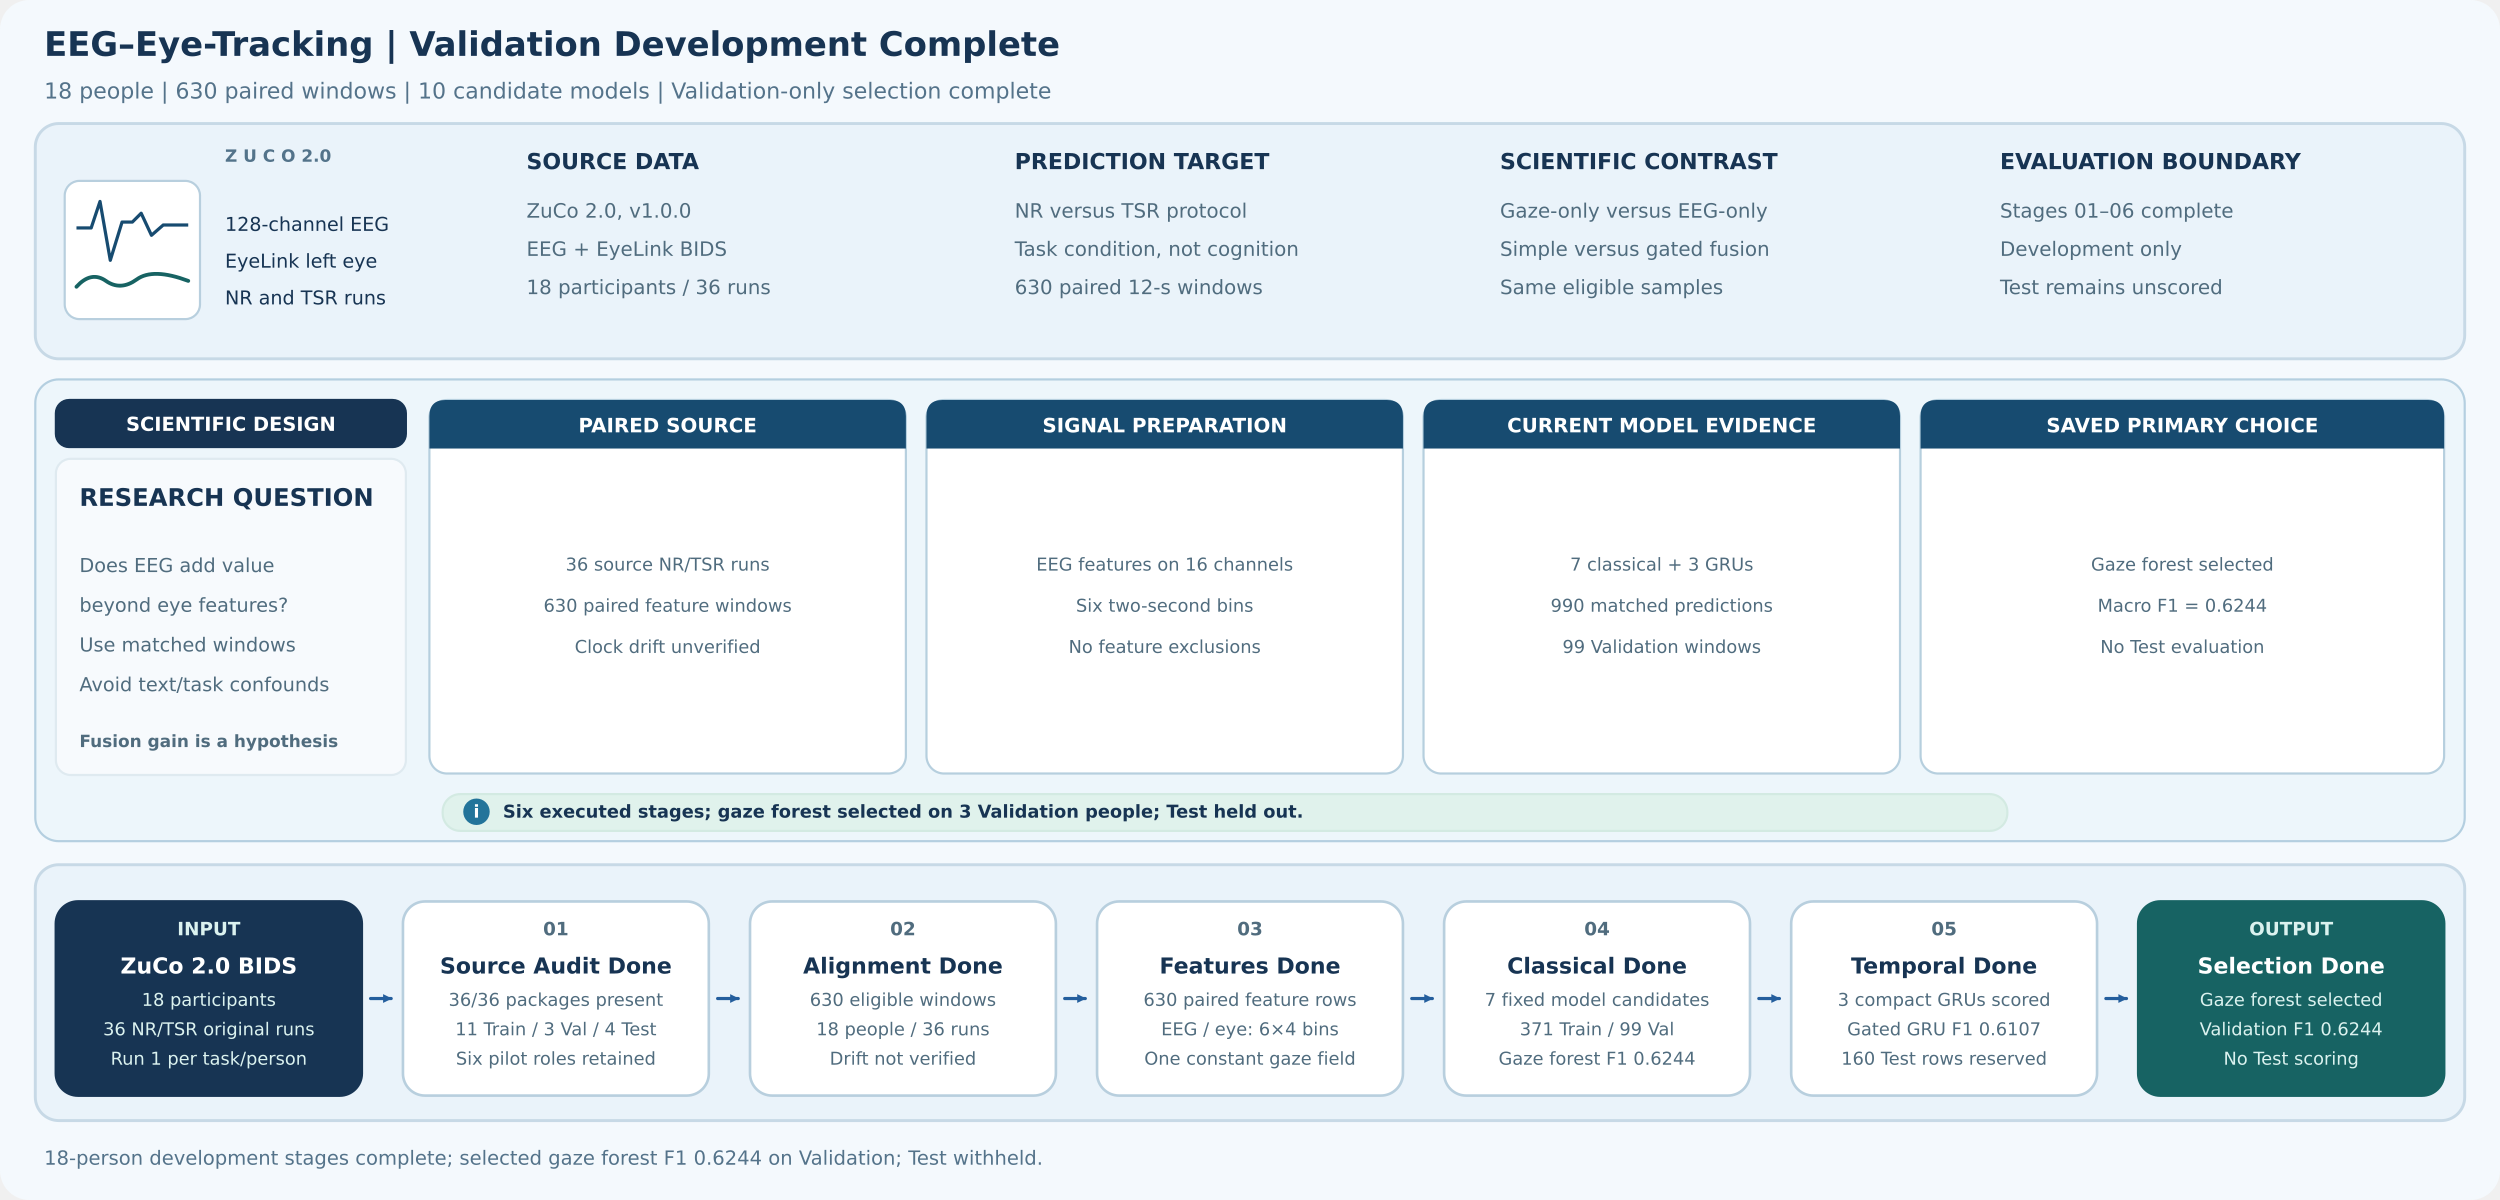
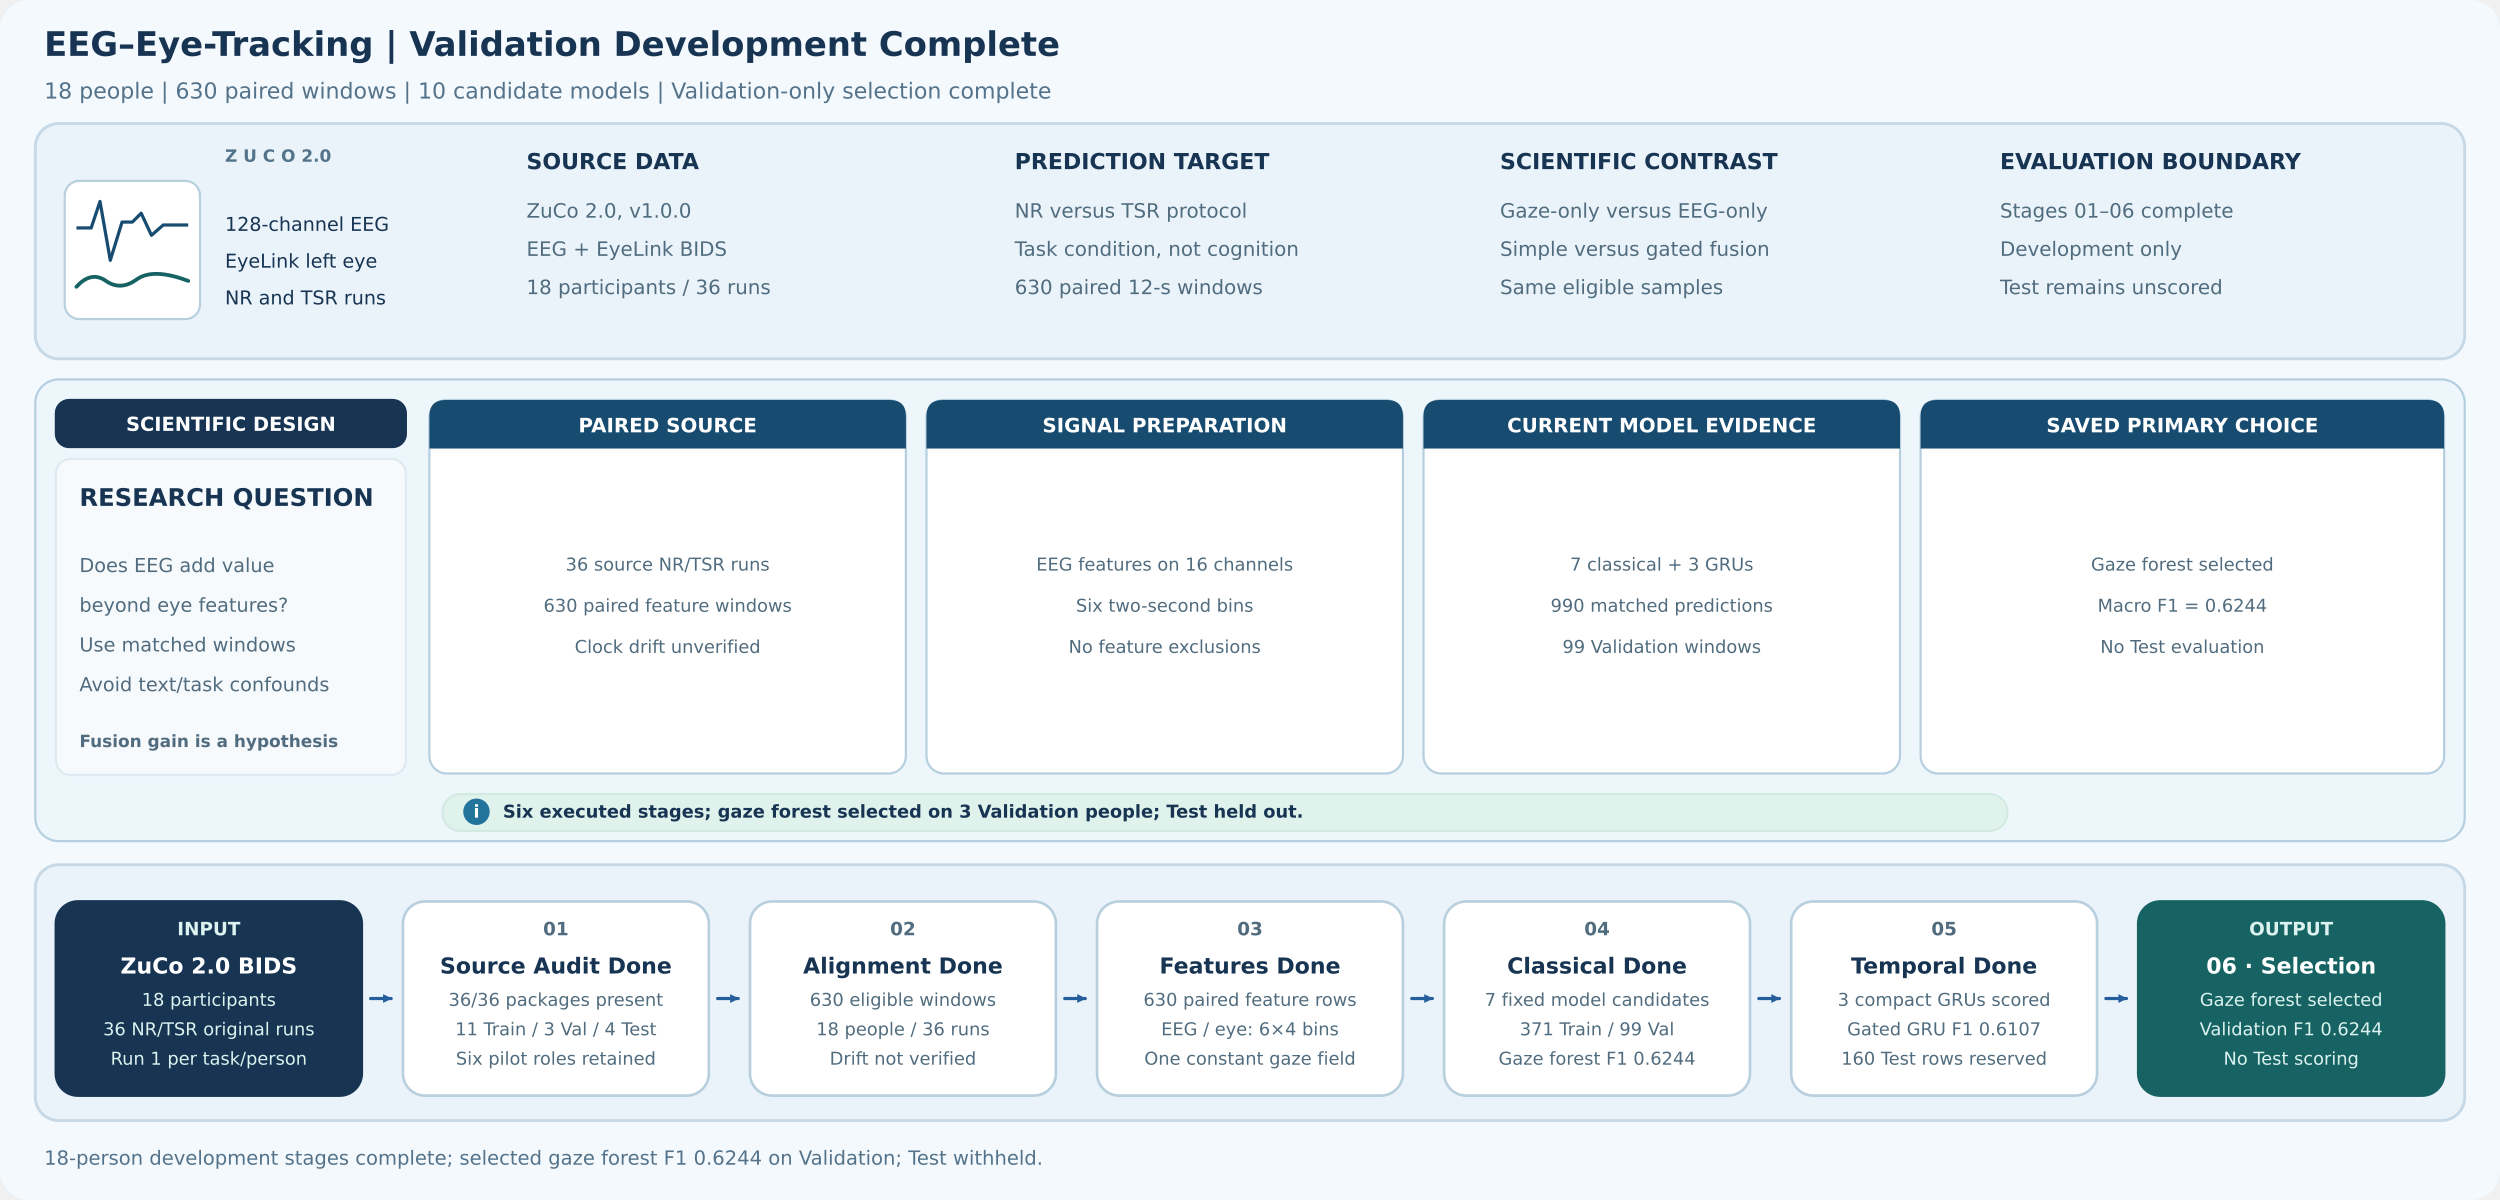
<svg xmlns="http://www.w3.org/2000/svg" width="1700" height="816" viewBox="0 0 1700 816" role="img" aria-labelledby="title desc">
  <defs>
    <marker id="arr" markerUnits="userSpaceOnUse" markerWidth="6" markerHeight="6" refX="5.5" refY="3" orient="auto">
      <path d="M0 0 L6 3 L0 6 Z" fill="#245E9D" />
    </marker>
    <style>text { font-family: DejaVu Sans, Arial, sans-serif; font-weight: 400; }
.figure-title { font-size:23px; font-weight:700; fill:#173453; }
.subtitle { font-size:15px; fill:#54738A; }
.source-heading { font-size:11.5px; font-weight:700; fill:#53738A; }
.source-label { font-size:13px; fill:#173453; }
.context-heading { font-size:15px; font-weight:700; fill:#173453; }
.context-body { font-size:13.5px; fill:#506C7E; }
.section-label { font-size:13.2px; font-weight:700; fill:#FFFFFF; }
.focus-heading { font-size:16.5px; font-weight:700; fill:#173453; }
.focus-body { font-size:13.1px; fill:#506C7E; }
.qualification { font-size:11.5px; font-weight:700; fill:#506C7E; }
.card-heading { font-size:13.5px; font-weight:700; fill:#FFFFFF; }
.card-body { font-size:12.1px; fill:#506C7E; }
.chart-label { font-size:11.8px; fill:#506C7E; }
.scientific-note { font-size:12.1px; font-weight:700; fill:#173453; }
.workflow-id { font-size:12.5px; font-weight:700; fill:#506C7E; }
.workflow-heading { font-size:15px; font-weight:700; fill:#173453; }
.workflow-body { font-size:12.1px; fill:#506C7E; }
.terminal-id { font-size:12.5px; font-weight:700; fill:#DBF2EF; }
.terminal-heading { font-size:15px; font-weight:700; fill:#FFFFFF; }
.terminal-body { font-size:12.1px; fill:#DBF2EF; }
.footer { font-size:13.3px; fill:#54738A; }
.info-mark { font-size:12px; font-weight:700; fill:#FFFFFF; }</style>
  </defs>
  <rect id="canvas" x="0" y="0" width="1700" height="816" rx="20" fill="#F4F9FD" />
  <g id="band-0-header">
    <text id="text-001" x="30" y="38" class="figure-title" data-container="canvas">EEG–Eye-Tracking | Validation Development Complete</text>
    <text id="text-002" x="30" y="67" class="subtitle" data-container="canvas">18 people | 630 paired windows | 10 candidate models | Validation-only selection complete</text>
  </g>
  <g id="band-1-context">
    <rect id="context-container" x="24" y="84" width="1652" height="160" rx="16" fill="#EAF3FA" stroke="#C7D9E6" stroke-width="2" />
    <g id="source-schematic" data-slot="replace-for-actual-data-source">
      <g id="paired-signal-icon">
        <rect x="44" y="123" width="92" height="94" rx="10" fill="#FFFFFF" stroke="#B8CFDE" stroke-width="1.5" />
        <path d="M52 155 L62 155 L68 137 L75 177 L83 151 L90 151 L96 145 L103 160 L111 153 L128 153" fill="none" stroke="#174B70" stroke-width="2.2" stroke-linejoin="round" />
        <path d="M52 195 Q62 184 72 191 T93 190 T128 191" fill="none" stroke="#176363" stroke-width="2.6" stroke-linecap="round" />
      </g>
      <text id="text-003" x="153" y="110" class="source-heading" data-container="context-container">Z U C O   2.0</text>
      <text id="text-004" x="153" y="157" class="source-label" data-container="context-container">128-channel EEG</text>
      <text id="text-005" x="153" y="182" class="source-label" data-container="context-container">EyeLink left eye</text>
      <text id="text-006" x="153" y="207" class="source-label" data-container="context-container">NR and TSR runs</text>
    </g>
    <g id="context-module-1">
      <text id="text-007" x="358" y="115" class="context-heading" data-container="context-container">SOURCE DATA</text>
      <text id="text-008" x="358" y="148" class="context-body" data-container="context-container">ZuCo 2.0, v1.0.0</text>
      <text id="text-009" x="358" y="174" class="context-body" data-container="context-container">EEG + EyeLink BIDS</text>
      <text id="text-010" x="358" y="200" class="context-body" data-container="context-container">18 participants / 36 runs</text>
    </g>
    <g id="context-module-2">
      <text id="text-011" x="690" y="115" class="context-heading" data-container="context-container">PREDICTION TARGET</text>
      <text id="text-012" x="690" y="148" class="context-body" data-container="context-container">NR versus TSR protocol</text>
      <text id="text-013" x="690" y="174" class="context-body" data-container="context-container">Task condition, not cognition</text>
      <text id="text-014" x="690" y="200" class="context-body" data-container="context-container">630 paired 12-s windows</text>
    </g>
    <g id="context-module-3">
      <text id="text-015" x="1020" y="115" class="context-heading" data-container="context-container">SCIENTIFIC CONTRAST</text>
      <text id="text-016" x="1020" y="148" class="context-body" data-container="context-container">Gaze-only versus EEG-only</text>
      <text id="text-017" x="1020" y="174" class="context-body" data-container="context-container">Simple versus gated fusion</text>
      <text id="text-018" x="1020" y="200" class="context-body" data-container="context-container">Same eligible samples</text>
    </g>
    <g id="context-module-4">
      <text id="text-019" x="1360" y="115" class="context-heading" data-container="context-container">EVALUATION BOUNDARY</text>
      <text id="text-020" x="1360" y="148" class="context-body" data-container="context-container">Stages 01–06 complete</text>
      <text id="text-021" x="1360" y="174" class="context-body" data-container="context-container">Development only</text>
      <text id="text-022" x="1360" y="200" class="context-body" data-container="context-container">Test remains unscored</text>
    </g>
  </g>
  <g id="band-2-analysis">
    <rect id="analysis-container" x="24" y="258" width="1652" height="314" rx="16" fill="#EDF6FB" stroke="#B4CFE0" stroke-width="1.5" />
    <g id="analysis-focus">
      <rect id="section-label-box" x="38" y="272" width="238" height="32" rx="9" fill="#173453" stroke="#173453" stroke-width="1.5" />
      <text id="text-023" x="157" y="293" class="section-label" text-anchor="middle" data-container="section-label-box">SCIENTIFIC DESIGN</text>
      <rect id="focus-card" x="38" y="312" width="238" height="215" rx="10" fill="#F7FAFD" stroke="#DFEAF0" stroke-width="1.5" />
      <text id="text-024" x="54" y="344" class="focus-heading" data-container="focus-card">RESEARCH QUESTION</text>
      <text id="text-025" x="54" y="389" class="focus-body" data-container="focus-card">Does EEG add value</text>
      <text id="text-026" x="54" y="416" class="focus-body" data-container="focus-card">beyond eye features?</text>
      <text id="text-027" x="54" y="443" class="focus-body" data-container="focus-card">Use matched windows</text>
      <text id="text-028" x="54" y="470" class="focus-body" data-container="focus-card">Avoid text/task confounds</text>
      <text id="text-029" x="54" y="508" class="qualification" data-container="focus-card">Fusion gain is a hypothesis</text>
    </g>
    <g id="evidence-panel-1">
      <rect id="evidence-card-1" x="292" y="272" width="324" height="254" rx="12" fill="#FFFFFF" stroke="#B6CFDE" stroke-width="1.5" />
      <path id="evidence-header-1" d="M303 272 H605 Q616 272 616 283 V305 H292 V283 Q292 272 303 272 Z" fill="#174B70" />
      <text id="text-030" x="454.0" y="294" class="card-heading" text-anchor="middle" data-container="evidence-card-1">PAIRED SOURCE</text>
      <g id="evidence-content-1" data-slot="scientific-content">
        <text id="text-031" x="454.0" y="388" class="card-body" text-anchor="middle" data-container="evidence-card-1">36 source NR/TSR runs</text>
        <text id="text-032" x="454.0" y="416" class="card-body" text-anchor="middle" data-container="evidence-card-1">630 paired feature windows</text>
        <text id="text-033" x="454.0" y="444" class="card-body" text-anchor="middle" data-container="evidence-card-1">Clock drift unverified</text>
      </g>
    </g>
    <g id="evidence-panel-2">
      <rect id="evidence-card-2" x="630" y="272" width="324" height="254" rx="12" fill="#FFFFFF" stroke="#B6CFDE" stroke-width="1.5" />
      <path id="evidence-header-2" d="M641 272 H943 Q954 272 954 283 V305 H630 V283 Q630 272 641 272 Z" fill="#174B70" />
      <text id="text-034" x="792.0" y="294" class="card-heading" text-anchor="middle" data-container="evidence-card-2">SIGNAL PREPARATION</text>
      <g id="evidence-content-2" data-slot="scientific-content">
        <text id="text-035" x="792.0" y="388" class="card-body" text-anchor="middle" data-container="evidence-card-2">EEG features on 16 channels</text>
        <text id="text-036" x="792.0" y="416" class="card-body" text-anchor="middle" data-container="evidence-card-2">Six two-second bins</text>
        <text id="text-037" x="792.0" y="444" class="card-body" text-anchor="middle" data-container="evidence-card-2">No feature exclusions</text>
      </g>
    </g>
    <g id="evidence-panel-3">
      <rect id="evidence-card-3" x="968" y="272" width="324" height="254" rx="12" fill="#FFFFFF" stroke="#B6CFDE" stroke-width="1.5" />
      <path id="evidence-header-3" d="M979 272 H1281 Q1292 272 1292 283 V305 H968 V283 Q968 272 979 272 Z" fill="#174B70" />
      <text id="text-038" x="1130.0" y="294" class="card-heading" text-anchor="middle" data-container="evidence-card-3">CURRENT MODEL EVIDENCE</text>
      <g id="evidence-content-3" data-slot="scientific-content">
        <text id="text-039" x="1130.0" y="388" class="card-body" text-anchor="middle" data-container="evidence-card-3">7 classical + 3 GRUs</text>
        <text id="text-040" x="1130.0" y="416" class="card-body" text-anchor="middle" data-container="evidence-card-3">990 matched predictions</text>
        <text id="text-041" x="1130.0" y="444" class="card-body" text-anchor="middle" data-container="evidence-card-3">99 Validation windows</text>
      </g>
    </g>
    <g id="evidence-panel-4">
      <rect id="evidence-card-4" x="1306" y="272" width="356" height="254" rx="12" fill="#FFFFFF" stroke="#B6CFDE" stroke-width="1.5" />
      <path id="evidence-header-4" d="M1317 272 H1651 Q1662 272 1662 283 V305 H1306 V283 Q1306 272 1317 272 Z" fill="#174B70" />
      <text id="text-042" x="1484.0" y="294" class="card-heading" text-anchor="middle" data-container="evidence-card-4">SAVED PRIMARY CHOICE</text>
      <g id="evidence-content-4" data-slot="scientific-content">
        <text id="text-043" x="1484.0" y="388" class="card-body" text-anchor="middle" data-container="evidence-card-4">Gaze forest selected</text>
        <text id="text-044" x="1484.0" y="416" class="card-body" text-anchor="middle" data-container="evidence-card-4">Macro F1 = 0.6244</text>
        <text id="text-045" x="1484.0" y="444" class="card-body" text-anchor="middle" data-container="evidence-card-4">No Test evaluation</text>
      </g>
    </g>
    <g id="optional-scientific-note" data-optional="true">
      <rect id="note-strip" x="301" y="540" width="1064" height="25" rx="12" fill="#E0F2EC" stroke="#D3EAE2" stroke-width="1.5" />
      <circle cx="324" cy="552" r="9" fill="#23749A" />
      <text id="text-046" x="324" y="556" class="info-mark" text-anchor="middle">i</text>
      <text id="text-047" x="342" y="556" class="scientific-note" data-container="note-strip">Six executed stages; gaze forest selected on 3 Validation people; Test held out.</text>
    </g>
  </g>
  <g id="band-3-workflow">
    <rect id="workflow-container" x="24" y="588" width="1652" height="174" rx="16" fill="#EAF3FA" stroke="#C7D9E6" stroke-width="2" />
    <g id="workflow-input">
      <rect id="workflow-node-0" x="38" y="613" width="208" height="132" rx="15" fill="#173453" stroke="#173453" stroke-width="1.8" />
      <text id="text-048" x="142" y="636" class="terminal-id" text-anchor="middle" data-container="workflow-node-0">INPUT</text>
      <text id="text-049" x="142" y="662" class="terminal-heading" text-anchor="middle" data-container="workflow-node-0">ZuCo 2.0 BIDS</text>
      <text id="text-050" x="142" y="684" class="terminal-body" text-anchor="middle" data-container="workflow-node-0">18 participants</text>
      <text id="text-051" x="142" y="704" class="terminal-body" text-anchor="middle" data-container="workflow-node-0">36 NR/TSR original runs</text>
      <text id="text-052" x="142" y="724" class="terminal-body" text-anchor="middle" data-container="workflow-node-0">Run 1 per task/person</text>
    </g>
    <path id="workflow-connector-0" d="M252 679 H266" fill="none" stroke="#245E9D" stroke-width="2.2" stroke-linecap="round" marker-end="url(#arr)" />
    <g id="workflow-process-1">
      <rect id="workflow-node-1" x="274" y="613" width="208" height="132" rx="15" fill="#FFFFFF" stroke="#B8CFDE" stroke-width="1.8" />
      <text id="text-053" x="378" y="636" class="workflow-id" text-anchor="middle" data-container="workflow-node-1">01</text>
      <text id="text-054" x="378" y="662" class="workflow-heading" text-anchor="middle" data-container="workflow-node-1">Source Audit Done</text>
      <text id="text-055" x="378" y="684" class="workflow-body" text-anchor="middle" data-container="workflow-node-1">36/36 packages present</text>
      <text id="text-056" x="378" y="704" class="workflow-body" text-anchor="middle" data-container="workflow-node-1">11 Train / 3 Val / 4 Test</text>
      <text id="text-057" x="378" y="724" class="workflow-body" text-anchor="middle" data-container="workflow-node-1">Six pilot roles retained</text>
    </g>
    <path id="workflow-connector-1" d="M488 679 H502" fill="none" stroke="#245E9D" stroke-width="2.2" stroke-linecap="round" marker-end="url(#arr)" />
    <g id="workflow-process-2">
      <rect id="workflow-node-2" x="510" y="613" width="208" height="132" rx="15" fill="#FFFFFF" stroke="#B8CFDE" stroke-width="1.8" />
      <text id="text-058" x="614" y="636" class="workflow-id" text-anchor="middle" data-container="workflow-node-2">02</text>
      <text id="text-059" x="614" y="662" class="workflow-heading" text-anchor="middle" data-container="workflow-node-2">Alignment Done</text>
      <text id="text-060" x="614" y="684" class="workflow-body" text-anchor="middle" data-container="workflow-node-2">630 eligible windows</text>
      <text id="text-061" x="614" y="704" class="workflow-body" text-anchor="middle" data-container="workflow-node-2">18 people / 36 runs</text>
      <text id="text-062" x="614" y="724" class="workflow-body" text-anchor="middle" data-container="workflow-node-2">Drift not verified</text>
    </g>
    <path id="workflow-connector-2" d="M724 679 H738" fill="none" stroke="#245E9D" stroke-width="2.2" stroke-linecap="round" marker-end="url(#arr)" />
    <g id="workflow-process-3">
      <rect id="workflow-node-3" x="746" y="613" width="208" height="132" rx="15" fill="#FFFFFF" stroke="#B8CFDE" stroke-width="1.8" />
      <text id="text-063" x="850" y="636" class="workflow-id" text-anchor="middle" data-container="workflow-node-3">03</text>
      <text id="text-064" x="850" y="662" class="workflow-heading" text-anchor="middle" data-container="workflow-node-3">Features Done</text>
      <text id="text-065" x="850" y="684" class="workflow-body" text-anchor="middle" data-container="workflow-node-3">630 paired feature rows</text>
      <text id="text-066" x="850" y="704" class="workflow-body" text-anchor="middle" data-container="workflow-node-3">EEG / eye: 6×4 bins</text>
      <text id="text-067" x="850" y="724" class="workflow-body" text-anchor="middle" data-container="workflow-node-3">One constant gaze field</text>
    </g>
    <path id="workflow-connector-3" d="M960 679 H974" fill="none" stroke="#245E9D" stroke-width="2.2" stroke-linecap="round" marker-end="url(#arr)" />
    <g id="workflow-process-4">
      <rect id="workflow-node-4" x="982" y="613" width="208" height="132" rx="15" fill="#FFFFFF" stroke="#B8CFDE" stroke-width="1.8" />
      <text id="text-068" x="1086" y="636" class="workflow-id" text-anchor="middle" data-container="workflow-node-4">04</text>
      <text id="text-069" x="1086" y="662" class="workflow-heading" text-anchor="middle" data-container="workflow-node-4">Classical Done</text>
      <text id="text-070" x="1086" y="684" class="workflow-body" text-anchor="middle" data-container="workflow-node-4">7 fixed model candidates</text>
      <text id="text-071" x="1086" y="704" class="workflow-body" text-anchor="middle" data-container="workflow-node-4">371 Train / 99 Val</text>
      <text id="text-072" x="1086" y="724" class="workflow-body" text-anchor="middle" data-container="workflow-node-4">Gaze forest F1 0.6244</text>
    </g>
    <path id="workflow-connector-4" d="M1196 679 H1210" fill="none" stroke="#245E9D" stroke-width="2.2" stroke-linecap="round" marker-end="url(#arr)" />
    <g id="workflow-process-5">
      <rect id="workflow-node-5" x="1218" y="613" width="208" height="132" rx="15" fill="#FFFFFF" stroke="#B8CFDE" stroke-width="1.8" />
      <text id="text-073" x="1322" y="636" class="workflow-id" text-anchor="middle" data-container="workflow-node-5">05</text>
      <text id="text-074" x="1322" y="662" class="workflow-heading" text-anchor="middle" data-container="workflow-node-5">Temporal Done</text>
      <text id="text-075" x="1322" y="684" class="workflow-body" text-anchor="middle" data-container="workflow-node-5">3 compact GRUs scored</text>
      <text id="text-076" x="1322" y="704" class="workflow-body" text-anchor="middle" data-container="workflow-node-5">Gated GRU F1 0.6107</text>
      <text id="text-077" x="1322" y="724" class="workflow-body" text-anchor="middle" data-container="workflow-node-5">160 Test rows reserved</text>
    </g>
    <path id="workflow-connector-5" d="M1432 679 H1446" fill="none" stroke="#245E9D" stroke-width="2.2" stroke-linecap="round" marker-end="url(#arr)" />
    <g id="workflow-output">
      <rect id="workflow-node-6" x="1454" y="613" width="208" height="132" rx="15" fill="#176363" stroke="#176363" stroke-width="1.8" />
      <text id="text-078" x="1558" y="636" class="terminal-id" text-anchor="middle" data-container="workflow-node-6">OUTPUT</text>
-       <text id="text-079" x="1558" y="662" class="terminal-heading" text-anchor="middle" data-container="workflow-node-6">Selection Done</text>
+       <text id="text-079" x="1558" y="662" class="terminal-heading" text-anchor="middle" data-container="workflow-node-6">06 · Selection</text>
      <text id="text-080" x="1558" y="684" class="terminal-body" text-anchor="middle" data-container="workflow-node-6">Gaze forest selected</text>
      <text id="text-081" x="1558" y="704" class="terminal-body" text-anchor="middle" data-container="workflow-node-6">Validation F1 0.6244</text>
      <text id="text-082" x="1558" y="724" class="terminal-body" text-anchor="middle" data-container="workflow-node-6">No Test scoring</text>
    </g>
  </g>
  <g id="band-4-summary">
    <text id="text-083" x="30" y="792" class="footer" data-container="canvas">18-person development stages complete; selected gaze forest F1 0.6244 on Validation; Test withheld.</text>
  </g>
</svg>
